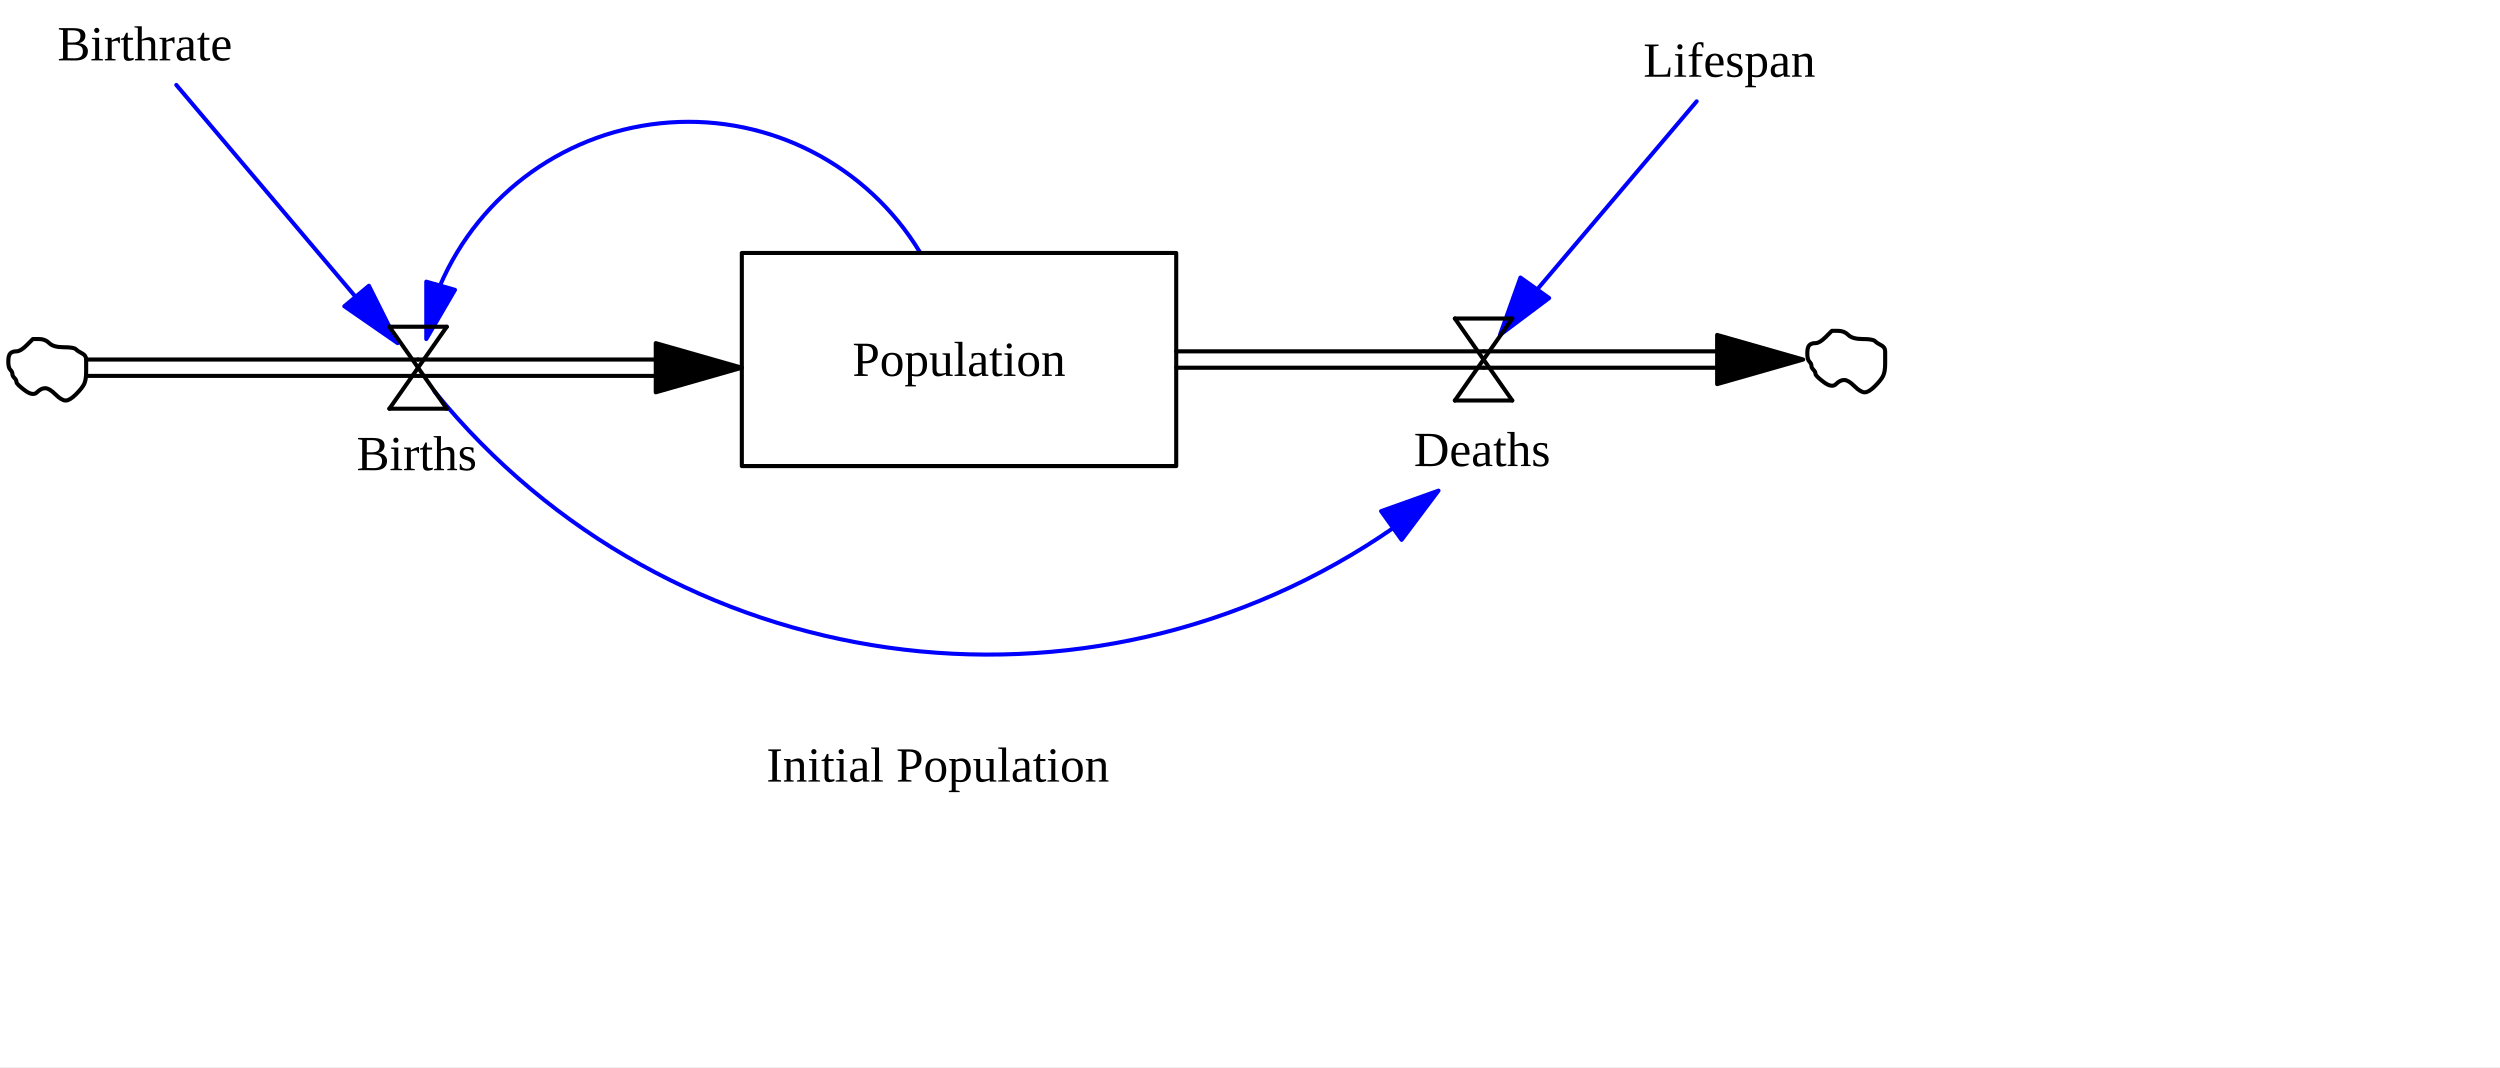
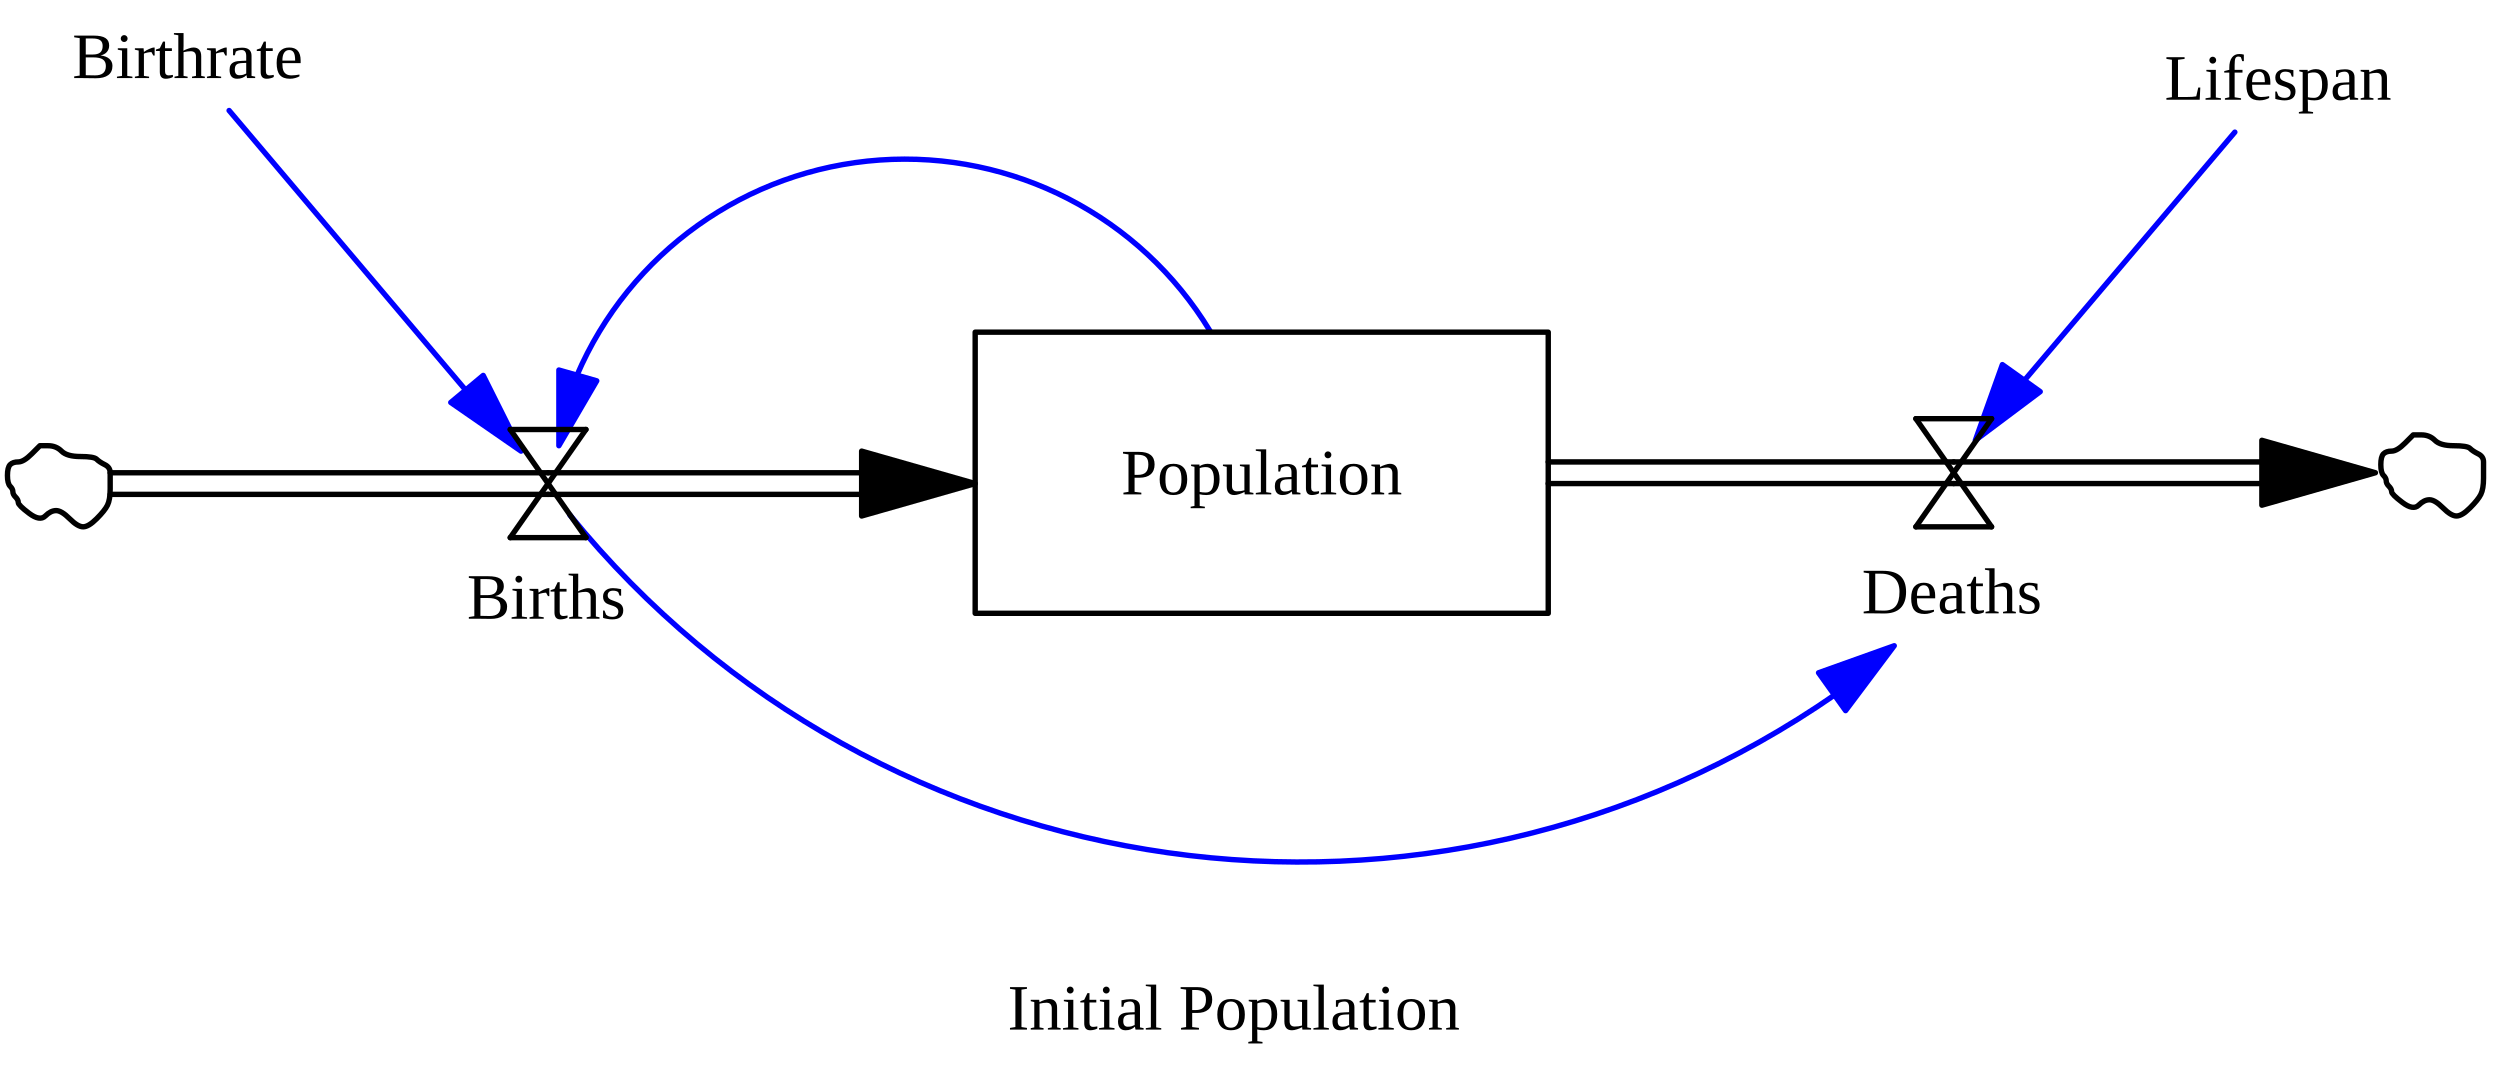
- <svg xmlns="http://www.w3.org/2000/svg" width="27.27cm" height="11.64cm" viewBox="0 0 1031 440">
+ <svg xmlns="http://www.w3.org/2000/svg" viewBox="0 0 781.498 335.925" style="max-height: 500px" width="781.498" height="335.925">
  <g style="fill:black; stroke:black; stroke-width:1">
</g>
-   <g style="stroke-width:1; stroke-linecap:round; stroke-linejoin:round; fill:#FFFFFF; fill-opacity:1.00; stroke:#000000; stroke-opacity:0.0;" transform="translate(0 0) scale(1.00 1.00)">
-     <rect x="0" y="0" width="1031" height="440" rx="0.00" shape-rendering="auto" />
+   <g transform="translate(0 0) scale(1.00 1.00)" style="stroke-width:1; stroke-linecap:round; stroke-linejoin:round; fill:#FFFFFF; fill-opacity:1.00; stroke:#000000; stroke-opacity:0.0;">
+     <rect shape-rendering="auto" rx="0.00" height="440" width="1031" y="0" x="0" />
  </g>
-   <g style="stroke-width:1; stroke-linecap:round; stroke-linejoin:round; fill:#FFFFFF; fill-opacity:1.00; stroke:#000000; stroke-opacity:1.00;" transform="translate(0 0) scale(1.00 1.00)">
+   <g transform="translate(0 0) scale(1.00 1.00)" style="stroke-width:1; stroke-linecap:round; stroke-linejoin:round; fill:#FFFFFF; fill-opacity:1.00; stroke:#000000; stroke-opacity:1.00;">
</g>
-   <g style="stroke-width:1; stroke-linecap:round; stroke-linejoin:round; fill:#000000; fill-opacity:0.0; stroke:#0000FF; stroke-opacity:1.00;" transform="translate(-703 -472) scale(1.69 1.69)">
-     <path d="M459 300 L503 352" shape-rendering="auto" />
+   <g transform="translate(-94 -126) scale(1.69 1.69)" style="stroke-width:1; stroke-linecap:round; stroke-linejoin:round; fill:#000000; fill-opacity:0.0; stroke:#0000FF; stroke-opacity:1.00;">
+     <path shape-rendering="auto" d="M98 95 L142 147" />
  </g>
-   <g style="stroke-width:1; stroke-linecap:round; stroke-linejoin:round; fill:#0000FF; fill-opacity:1.00; stroke:#0000FF; stroke-opacity:1.00;" transform="translate(-703 -472) scale(1.69 1.69)">
-     <polygon points="513 363 506 349 500 354 513 363 " shape-rendering="auto" style="fill-rule:evenodd;" />
+   <g transform="translate(-94 -126) scale(1.69 1.69)" style="stroke-width:1; stroke-linecap:round; stroke-linejoin:round; fill:#0000FF; fill-opacity:1.00; stroke:#0000FF; stroke-opacity:1.00;">
+     <polygon style="fill-rule:evenodd;" shape-rendering="auto" points="152 158 145 144 139 149 152 158" />
  </g>
-   <g style="stroke-width:1; stroke-linecap:round; stroke-linejoin:round; fill:#000000; fill-opacity:0.0; stroke:#0000FF; stroke-opacity:1.00;" transform="translate(-703 -472) scale(1.69 1.69)">
-     <path d="M640.42 340.75 A66.00 66.00 0 0 0 523.31 349.05" shape-rendering="auto" />
+   <g transform="translate(-94 -126) scale(1.69 1.69)" style="stroke-width:1; stroke-linecap:round; stroke-linejoin:round; fill:#000000; fill-opacity:0.0; stroke:#0000FF; stroke-opacity:1.00;">
+     <path shape-rendering="auto" d="M279.42 135.75 A66.00 66.00 0 0 0 162.31 144.05" />
  </g>
-   <g style="stroke-width:1; stroke-linecap:round; stroke-linejoin:round; fill:#0000FF; fill-opacity:1.00; stroke:#0000FF; stroke-opacity:1.00;" transform="translate(-703 -472) scale(1.69 1.69)">
-     <polygon points="520 362 527 350 520 348 520 362 " shape-rendering="auto" style="fill-rule:evenodd;" />
+   <g transform="translate(-94 -126) scale(1.69 1.69)" style="stroke-width:1; stroke-linecap:round; stroke-linejoin:round; fill:#0000FF; fill-opacity:1.00; stroke:#0000FF; stroke-opacity:1.00;">
+     <polygon style="fill-rule:evenodd;" shape-rendering="auto" points="159 157 166 145 159 143 159 157" />
  </g>
-   <g style="stroke-width:1; stroke-linecap:round; stroke-linejoin:round; fill:#000000; fill-opacity:0.0; stroke:#0000FF; stroke-opacity:1.00;" transform="translate(-703 -472) scale(1.69 1.69)">
-     <path d="M522.02 374.80 A174.00 174.00 0 0 0 756.23 407.93" shape-rendering="auto" />
+   <g transform="translate(-94 -126) scale(1.69 1.69)" style="stroke-width:1; stroke-linecap:round; stroke-linejoin:round; fill:#000000; fill-opacity:0.0; stroke:#0000FF; stroke-opacity:1.00;">
+     <path shape-rendering="auto" d="M161.02 169.80 A174.00 174.00 0 0 0 395.23 202.93" />
  </g>
-   <g style="stroke-width:1; stroke-linecap:round; stroke-linejoin:round; fill:#0000FF; fill-opacity:1.00; stroke:#0000FF; stroke-opacity:1.00;" transform="translate(-703 -472) scale(1.69 1.69)">
-     <polygon points="767 399 753 404 758 411 767 399 " shape-rendering="auto" style="fill-rule:evenodd;" />
+   <g transform="translate(-94 -126) scale(1.69 1.69)" style="stroke-width:1; stroke-linecap:round; stroke-linejoin:round; fill:#0000FF; fill-opacity:1.00; stroke:#0000FF; stroke-opacity:1.00;">
+     <polygon style="fill-rule:evenodd;" shape-rendering="auto" points="406 194 392 199 397 206 406 194" />
  </g>
-   <g style="stroke-width:1; stroke-linecap:round; stroke-linejoin:round; fill:#000000; fill-opacity:0.0; stroke:#0000FF; stroke-opacity:1.00;" transform="translate(-703 -472) scale(1.69 1.69)">
-     <path d="M830 304 L791 350" shape-rendering="auto" />
+   <g transform="translate(-94 -126) scale(1.69 1.69)" style="stroke-width:1; stroke-linecap:round; stroke-linejoin:round; fill:#000000; fill-opacity:0.0; stroke:#0000FF; stroke-opacity:1.00;">
+     <path shape-rendering="auto" d="M469 99 L430 145" />
  </g>
-   <g style="stroke-width:1; stroke-linecap:round; stroke-linejoin:round; fill:#0000FF; fill-opacity:1.00; stroke:#0000FF; stroke-opacity:1.00;" transform="translate(-703 -472) scale(1.69 1.69)">
-     <polygon points="782 361 794 352 787 347 782 361 " shape-rendering="auto" style="fill-rule:evenodd;" />
+   <g transform="translate(-94 -126) scale(1.69 1.69)" style="stroke-width:1; stroke-linecap:round; stroke-linejoin:round; fill:#0000FF; fill-opacity:1.00; stroke:#0000FF; stroke-opacity:1.00;">
+     <polygon style="fill-rule:evenodd;" shape-rendering="auto" points="421 156 433 147 426 142 421 156" />
  </g>
-   <g style="stroke-width:1; stroke-linecap:round; stroke-linejoin:round; fill:#000000; fill-opacity:0.0; stroke:#000000; stroke-opacity:1.00;" transform="translate(-703 -472) scale(1.69 1.69)">
-     <rect x="597" y="341" width="106" height="52" rx="0.00" shape-rendering="auto" />
-     <text x="624.00" y="371.00" textLength="53" style="font-family:Times New Roman; font-weight:400; font-style:normal; font-size:9.00pt; text-decoration: none; fill:#000000; fill-opacity:1.00; stroke:#000000; stroke-opacity:1.00; stroke-width:0; white-space: pre;" xml:space="preserve" transform="rotate(0.00 624.00 371.00)">Population</text>
+   <g transform="translate(-94 -126) scale(1.69 1.69)" style="stroke-width:1; stroke-linecap:round; stroke-linejoin:round; fill:#000000; fill-opacity:0.0; stroke:#000000; stroke-opacity:1.00;">
+     <rect shape-rendering="auto" rx="0.00" height="52" width="106" y="136" x="236" />
+     <text transform="rotate(0.00 263.00 166.00)" xml:space="preserve" style="font-family:Times New Roman; font-weight:400; font-style:normal; font-size:9.00pt; text-decoration: none; fill:#000000; fill-opacity:1.00; stroke:#000000; stroke-opacity:1.00; stroke-width:0; white-space: pre;" textLength="53" y="166.00" x="263.00">Population</text>
  </g>
-   <g style="stroke-width:1; stroke-linecap:round; stroke-linejoin:round; fill:#000000; fill-opacity:0.0; stroke:#000000; stroke-opacity:1.00;" transform="translate(-703 -472) scale(1.69 1.69)">
-     <path d="M 424.00 362.00 L 425.50 362.00 C 426.50 362.00, 427.33 362.33, 428.00 363.00 C 428.67 363.67, 429.83 364.00, 431.50 364.00 C 433.17 364.00, 434.17 364.17, 434.50 364.50 C 434.83 364.83, 435.33 365.17, 436.00 365.50 C 436.67 365.83, 437.00 366.33, 437.00 367.00 C 437.00 367.67, 437.00 368.67, 437.00 370.00 C 437.00 371.33, 436.83 372.33, 436.50 373.00 C 436.17 373.67, 435.50 374.50, 434.50 375.50 C 433.50 376.50, 432.67 377.00, 432.00 377.00 C 431.33 377.00, 430.50 376.50, 429.50 375.50 C 428.50 374.50, 427.67 374.00, 427.00 374.00 C 426.33 374.00, 425.67 374.33, 425.00 375.00 C 424.33 375.67, 423.33 375.50, 422.00 374.50 C 420.67 373.50, 420.00 372.83, 420.00 372.50 C 420.00 372.17, 419.83 371.83, 419.50 371.50 C 419.17 371.17, 419.00 370.83, 419.00 370.50 C 419.00 370.17, 418.83 369.83, 418.50 369.50 C 418.17 369.17, 418.00 368.50, 418.00 367.50 C 418.00 366.50, 418.17 365.83, 418.50 365.50 C 418.83 365.17, 419.33 365.00, 420.00 365.00 C 420.67 365.00, 421.50 364.50, 422.50 363.50 L 424.00 362.00" style="fill:none" shape-rendering="auto" />
+   <g transform="translate(-94 -126) scale(1.69 1.69)" style="stroke-width:1; stroke-linecap:round; stroke-linejoin:round; fill:#000000; fill-opacity:0.0; stroke:#000000; stroke-opacity:1.00;">
+     <path shape-rendering="auto" style="fill:none" d="M 63.00 157.00 L 64.50 157.00 C 65.50 157.00, 66.33 157.33, 67.00 158.00 C 67.67 158.67, 68.83 159.00, 70.50 159.00 C 72.17 159.00, 73.17 159.17, 73.50 159.50 C 73.83 159.83, 74.33 160.17, 75.00 160.50 C 75.67 160.83, 76.00 161.33, 76.00 162.00 C 76.00 162.67, 76.00 163.67, 76.00 165.00 C 76.00 166.33, 75.83 167.33, 75.50 168.00 C 75.17 168.67, 74.50 169.50, 73.50 170.50 C 72.50 171.50, 71.67 172.00, 71.00 172.00 C 70.33 172.00, 69.50 171.50, 68.50 170.50 C 67.50 169.50, 66.67 169.00, 66.00 169.00 C 65.33 169.00, 64.67 169.33, 64.00 170.00 C 63.33 170.67, 62.33 170.50, 61.00 169.50 C 59.67 168.50, 59.00 167.83, 59.00 167.50 C 59.00 167.17, 58.83 166.83, 58.50 166.50 C 58.17 166.17, 58.00 165.83, 58.00 165.50 C 58.00 165.17, 57.83 164.83, 57.50 164.50 C 57.17 164.17, 57.00 163.50, 57.00 162.50 C 57.00 161.50, 57.17 160.83, 57.50 160.50 C 57.83 160.17, 58.33 160.00, 59.00 160.00 C 59.67 160.00, 60.50 159.50, 61.50 158.50 L 63.00 157.00" />
  </g>
-   <g style="stroke-width:1; stroke-linecap:round; stroke-linejoin:round; fill:#000000; fill-opacity:0.0; stroke:#000000; stroke-opacity:0.0;" transform="translate(-703 -472) scale(1.69 1.69)">
-     <rect x="496" y="380" width="44" height="20" rx="0.00" shape-rendering="auto" />
-     <text x="503.00" y="394.00" textLength="30" style="font-family:Times New Roman; font-weight:400; font-style:normal; font-size:9.00pt; text-decoration: none; fill:#000000; fill-opacity:1.00; stroke:#000000; stroke-opacity:1.00; stroke-width:0; white-space: pre;" xml:space="preserve" transform="rotate(0.00 503.00 394.00)">Births</text>
+   <g transform="translate(-94 -126) scale(1.69 1.69)" style="stroke-width:1; stroke-linecap:round; stroke-linejoin:round; fill:#000000; fill-opacity:0.0; stroke:#000000; stroke-opacity:0.0;">
+     <rect shape-rendering="auto" rx="0.00" height="20" width="44" y="175" x="135" />
+     <text transform="rotate(0.00 142.00 189.00)" xml:space="preserve" style="font-family:Times New Roman; font-weight:400; font-style:normal; font-size:9.00pt; text-decoration: none; fill:#000000; fill-opacity:1.00; stroke:#000000; stroke-opacity:1.00; stroke-width:0; white-space: pre;" textLength="30" y="189.00" x="142.00">Births</text>
  </g>
-   <g style="stroke-width:1; stroke-linecap:round; stroke-linejoin:round; fill:#000000; fill-opacity:0.0; stroke:#000000; stroke-opacity:1.00;" transform="translate(-703 -472) scale(1.69 1.69)">
-     <path d="M 863.00 360.00 L 864.50 360.00 C 865.50 360.00, 866.33 360.33, 867.00 361.00 C 867.67 361.67, 868.83 362.00, 870.50 362.00 C 872.17 362.00, 873.17 362.17, 873.50 362.50 C 873.83 362.83, 874.33 363.17, 875.00 363.50 C 875.67 363.83, 876.00 364.33, 876.00 365.00 C 876.00 365.67, 876.00 366.67, 876.00 368.00 C 876.00 369.33, 875.83 370.33, 875.50 371.00 C 875.17 371.67, 874.50 372.50, 873.50 373.50 C 872.50 374.50, 871.67 375.00, 871.00 375.00 C 870.33 375.00, 869.50 374.50, 868.50 373.50 C 867.50 372.50, 866.67 372.00, 866.00 372.00 C 865.33 372.00, 864.67 372.33, 864.00 373.00 C 863.33 373.67, 862.33 373.50, 861.00 372.50 C 859.67 371.50, 859.00 370.83, 859.00 370.50 C 859.00 370.17, 858.83 369.83, 858.50 369.50 C 858.17 369.17, 858.00 368.83, 858.00 368.50 C 858.00 368.17, 857.83 367.83, 857.50 367.50 C 857.17 367.17, 857.00 366.50, 857.00 365.50 C 857.00 364.50, 857.17 363.83, 857.50 363.50 C 857.83 363.17, 858.33 363.00, 859.00 363.00 C 859.67 363.00, 860.50 362.50, 861.50 361.50 L 863.00 360.00" style="fill:none" shape-rendering="auto" />
+   <g transform="translate(-94 -126) scale(1.69 1.69)" style="stroke-width:1; stroke-linecap:round; stroke-linejoin:round; fill:#000000; fill-opacity:0.0; stroke:#000000; stroke-opacity:1.00;">
+     <path shape-rendering="auto" style="fill:none" d="M 502.00 155.00 L 503.50 155.00 C 504.50 155.00, 505.33 155.33, 506.00 156.00 C 506.67 156.67, 507.83 157.00, 509.50 157.00 C 511.17 157.00, 512.17 157.17, 512.50 157.50 C 512.83 157.83, 513.33 158.17, 514.00 158.50 C 514.67 158.83, 515.00 159.33, 515.00 160.00 C 515.00 160.67, 515.00 161.67, 515.00 163.00 C 515.00 164.33, 514.83 165.33, 514.50 166.00 C 514.17 166.67, 513.50 167.50, 512.50 168.50 C 511.50 169.50, 510.67 170.00, 510.00 170.00 C 509.33 170.00, 508.50 169.50, 507.50 168.50 C 506.50 167.50, 505.67 167.00, 505.00 167.00 C 504.33 167.00, 503.67 167.33, 503.00 168.00 C 502.33 168.67, 501.33 168.50, 500.00 167.50 C 498.67 166.50, 498.00 165.83, 498.00 165.50 C 498.00 165.17, 497.83 164.83, 497.50 164.50 C 497.17 164.17, 497.00 163.83, 497.00 163.50 C 497.00 163.17, 496.83 162.83, 496.50 162.50 C 496.17 162.17, 496.00 161.50, 496.00 160.50 C 496.00 159.50, 496.17 158.83, 496.50 158.50 C 496.83 158.17, 497.33 158.00, 498.00 158.00 C 498.67 158.00, 499.50 157.50, 500.50 156.50 L 502.00 155.00" />
  </g>
-   <g style="stroke-width:1; stroke-linecap:round; stroke-linejoin:round; fill:#000000; fill-opacity:0.0; stroke:#000000; stroke-opacity:0.0;" transform="translate(-703 -472) scale(1.69 1.69)">
-     <rect x="753" y="379" width="50" height="20" rx="0.00" shape-rendering="auto" />
-     <text x="761.00" y="393.00" textLength="34" style="font-family:Times New Roman; font-weight:400; font-style:normal; font-size:9.00pt; text-decoration: none; fill:#000000; fill-opacity:1.00; stroke:#000000; stroke-opacity:1.00; stroke-width:0; white-space: pre;" xml:space="preserve" transform="rotate(0.00 761.00 393.00)">Deaths</text>
+   <g transform="translate(-94 -126) scale(1.69 1.69)" style="stroke-width:1; stroke-linecap:round; stroke-linejoin:round; fill:#000000; fill-opacity:0.0; stroke:#000000; stroke-opacity:0.0;">
+     <rect shape-rendering="auto" rx="0.00" height="20" width="50" y="174" x="392" />
+     <text transform="rotate(0.00 400.00 188.00)" xml:space="preserve" style="font-family:Times New Roman; font-weight:400; font-style:normal; font-size:9.00pt; text-decoration: none; fill:#000000; fill-opacity:1.00; stroke:#000000; stroke-opacity:1.00; stroke-width:0; white-space: pre;" textLength="34" y="188.00" x="400.00">Deaths</text>
  </g>
-   <g style="stroke-width:1; stroke-linecap:round; stroke-linejoin:round; fill:#000000; fill-opacity:0.0; stroke:#000000; stroke-opacity:0.0;" transform="translate(-703 -472) scale(1.69 1.69)">
-     <rect x="420" y="280" width="62" height="20" rx="0.00" shape-rendering="auto" />
-     <text x="430.00" y="294.00" textLength="43" style="font-family:Times New Roman; font-weight:400; font-style:normal; font-size:9.00pt; text-decoration: none; fill:#000000; fill-opacity:1.00; stroke:#000000; stroke-opacity:1.00; stroke-width:0; white-space: pre;" xml:space="preserve" transform="rotate(0.00 430.00 294.00)">Birthrate</text>
+   <g transform="translate(-94 -126) scale(1.69 1.69)" style="stroke-width:1; stroke-linecap:round; stroke-linejoin:round; fill:#000000; fill-opacity:0.0; stroke:#000000; stroke-opacity:0.0;">
+     <rect shape-rendering="auto" rx="0.00" height="20" width="62" y="75" x="59" />
+     <text transform="rotate(0.00 69.00 89.00)" xml:space="preserve" style="font-family:Times New Roman; font-weight:400; font-style:normal; font-size:9.00pt; text-decoration: none; fill:#000000; fill-opacity:1.00; stroke:#000000; stroke-opacity:1.00; stroke-width:0; white-space: pre;" textLength="43" y="89.00" x="69.00">Birthrate</text>
  </g>
-   <g style="stroke-width:1; stroke-linecap:round; stroke-linejoin:round; fill:#000000; fill-opacity:0.0; stroke:#000000; stroke-opacity:0.0;" transform="translate(-703 -472) scale(1.69 1.69)">
-     <rect x="808" y="284" width="60" height="20" rx="0.00" shape-rendering="auto" />
-     <text x="817.00" y="298.00" textLength="42" style="font-family:Times New Roman; font-weight:400; font-style:normal; font-size:9.00pt; text-decoration: none; fill:#000000; fill-opacity:1.00; stroke:#000000; stroke-opacity:1.00; stroke-width:0; white-space: pre;" xml:space="preserve" transform="rotate(0.00 817.00 298.00)">Lifespan</text>
+   <g transform="translate(-94 -126) scale(1.69 1.69)" style="stroke-width:1; stroke-linecap:round; stroke-linejoin:round; fill:#000000; fill-opacity:0.0; stroke:#000000; stroke-opacity:0.0;">
+     <rect shape-rendering="auto" rx="0.00" height="20" width="60" y="79" x="447" />
+     <text transform="rotate(0.00 456.00 93.00)" xml:space="preserve" style="font-family:Times New Roman; font-weight:400; font-style:normal; font-size:9.00pt; text-decoration: none; fill:#000000; fill-opacity:1.00; stroke:#000000; stroke-opacity:1.00; stroke-width:0; white-space: pre;" textLength="42" y="93.00" x="456.00">Lifespan</text>
  </g>
-   <g style="stroke-width:1; stroke-linecap:round; stroke-linejoin:round; fill:#000000; fill-opacity:0.0; stroke:#000000; stroke-opacity:0.0;" transform="translate(-703 -472) scale(1.69 1.69)">
-     <rect x="587" y="456" width="116" height="20" rx="0.00" shape-rendering="auto" />
-     <text x="603.00" y="470.00" textLength="84" style="font-family:Times New Roman; font-weight:400; font-style:normal; font-size:9.00pt; text-decoration: none; fill:#000000; fill-opacity:1.00; stroke:#000000; stroke-opacity:1.00; stroke-width:0; white-space: pre;" xml:space="preserve" transform="rotate(0.00 603.00 470.00)">Initial Population</text>
+   <g transform="translate(-94 -126) scale(1.69 1.69)" style="stroke-width:1; stroke-linecap:round; stroke-linejoin:round; fill:#000000; fill-opacity:0.0; stroke:#000000; stroke-opacity:0.0;">
+     <rect shape-rendering="auto" rx="0.00" height="20" width="116" y="251" x="226" />
+     <text transform="rotate(0.00 242.00 265.00)" xml:space="preserve" style="font-family:Times New Roman; font-weight:400; font-style:normal; font-size:9.00pt; text-decoration: none; fill:#000000; fill-opacity:1.00; stroke:#000000; stroke-opacity:1.00; stroke-width:0; white-space: pre;" textLength="84" y="265.00" x="242.00">Initial Population</text>
  </g>
-   <g style="stroke-width:1; stroke-linecap:round; stroke-linejoin:round; fill:#000000; fill-opacity:0.0; stroke:#000000; stroke-opacity:1.00;" transform="translate(-703 -472) scale(1.69 1.69)">
-     <path d="M518 367 L576 367" shape-rendering="auto" />
-     <path d="M576 371 L518 371" shape-rendering="auto" />
+   <g transform="translate(-94 -126) scale(1.69 1.69)" style="stroke-width:1; stroke-linecap:round; stroke-linejoin:round; fill:#000000; fill-opacity:0.0; stroke:#000000; stroke-opacity:1.00;">
+     <path shape-rendering="auto" d="M157 162 L215 162" />
+     <path shape-rendering="auto" d="M215 166 L157 166" />
  </g>
-   <g style="stroke-width:1; stroke-linecap:round; stroke-linejoin:round; fill:#000000; fill-opacity:1.00; stroke:#000000; stroke-opacity:1.00;" transform="translate(-703 -472) scale(1.69 1.69)">
-     <polygon points="597 369 576 363 576 375 597 369 " shape-rendering="auto" style="fill-rule:evenodd;" />
+   <g transform="translate(-94 -126) scale(1.69 1.69)" style="stroke-width:1; stroke-linecap:round; stroke-linejoin:round; fill:#000000; fill-opacity:1.00; stroke:#000000; stroke-opacity:1.00;">
+     <polygon style="fill-rule:evenodd;" shape-rendering="auto" points="236 164 215 158 215 170 236 164" />
  </g>
-   <g style="stroke-width:1; stroke-linecap:round; stroke-linejoin:round; fill:#000000; fill-opacity:0.0; stroke:#000000; stroke-opacity:1.00;" transform="translate(-703 -472) scale(1.69 1.69)">
-     <path d="M518 371 L437 371" shape-rendering="auto" />
-     <path d="M437 367 L518 367" shape-rendering="auto" />
+   <g transform="translate(-94 -126) scale(1.69 1.69)" style="stroke-width:1; stroke-linecap:round; stroke-linejoin:round; fill:#000000; fill-opacity:0.0; stroke:#000000; stroke-opacity:1.00;">
+     <path shape-rendering="auto" d="M157 166 L76 166" />
+     <path shape-rendering="auto" d="M76 162 L157 162" />
  </g>
-   <g style="stroke-width:1; stroke-linecap:round; stroke-linejoin:round; fill:#000000; fill-opacity:0.0; stroke:#000000; stroke-opacity:1.00;" transform="translate(-703 -472) scale(1.69 1.69)">
-     <path d="M778 365 L835 365" shape-rendering="auto" />
-     <path d="M835 369 L778 369" shape-rendering="auto" />
+   <g transform="translate(-94 -126) scale(1.69 1.69)" style="stroke-width:1; stroke-linecap:round; stroke-linejoin:round; fill:#000000; fill-opacity:0.0; stroke:#000000; stroke-opacity:1.00;">
+     <path shape-rendering="auto" d="M417 160 L474 160" />
+     <path shape-rendering="auto" d="M474 164 L417 164" />
  </g>
-   <g style="stroke-width:1; stroke-linecap:round; stroke-linejoin:round; fill:#000000; fill-opacity:1.00; stroke:#000000; stroke-opacity:1.00;" transform="translate(-703 -472) scale(1.69 1.69)">
-     <polygon points="856 367 835 361 835 373 856 367 " shape-rendering="auto" style="fill-rule:evenodd;" />
+   <g transform="translate(-94 -126) scale(1.69 1.69)" style="stroke-width:1; stroke-linecap:round; stroke-linejoin:round; fill:#000000; fill-opacity:1.00; stroke:#000000; stroke-opacity:1.00;">
+     <polygon style="fill-rule:evenodd;" shape-rendering="auto" points="495 162 474 156 474 168 495 162" />
  </g>
-   <g style="stroke-width:1; stroke-linecap:round; stroke-linejoin:round; fill:#000000; fill-opacity:0.0; stroke:#000000; stroke-opacity:1.00;" transform="translate(-703 -472) scale(1.69 1.69)">
-     <path d="M778 369 L703 369" shape-rendering="auto" />
-     <path d="M703 365 L778 365" shape-rendering="auto" />
+   <g transform="translate(-94 -126) scale(1.69 1.69)" style="stroke-width:1; stroke-linecap:round; stroke-linejoin:round; fill:#000000; fill-opacity:0.0; stroke:#000000; stroke-opacity:1.00;">
+     <path shape-rendering="auto" d="M417 164 L342 164" />
+     <path shape-rendering="auto" d="M342 160 L417 160" />
  </g>
-   <g style="stroke-width:1; stroke-linecap:round; stroke-linejoin:round; fill:#000000; fill-opacity:0.0; stroke:#000000; stroke-opacity:1.00;" transform="translate(-703 -472) scale(1.69 1.69)">
-     <path d="M511 359 L525 379" shape-rendering="auto" />
-     <path d="M525 379 L511 379" shape-rendering="auto" />
-     <path d="M511 379 L525 359" shape-rendering="auto" />
-     <path d="M525 359 L511 359" shape-rendering="auto" />
-     <path d="M771 357 L785 377" shape-rendering="auto" />
-     <path d="M785 377 L771 377" shape-rendering="auto" />
-     <path d="M771 377 L785 357" shape-rendering="auto" />
-     <path d="M785 357 L771 357" shape-rendering="auto" />
+   <g transform="translate(-94 -126) scale(1.69 1.69)" style="stroke-width:1; stroke-linecap:round; stroke-linejoin:round; fill:#000000; fill-opacity:0.0; stroke:#000000; stroke-opacity:1.00;">
+     <path shape-rendering="auto" d="M150 154 L164 174" />
+     <path shape-rendering="auto" d="M164 174 L150 174" />
+     <path shape-rendering="auto" d="M150 174 L164 154" />
+     <path shape-rendering="auto" d="M164 154 L150 154" />
+     <path shape-rendering="auto" d="M410 152 L424 172" />
+     <path shape-rendering="auto" d="M424 172 L410 172" />
+     <path shape-rendering="auto" d="M410 172 L424 152" />
+     <path shape-rendering="auto" d="M424 152 L410 152" />
  </g>
</svg>
